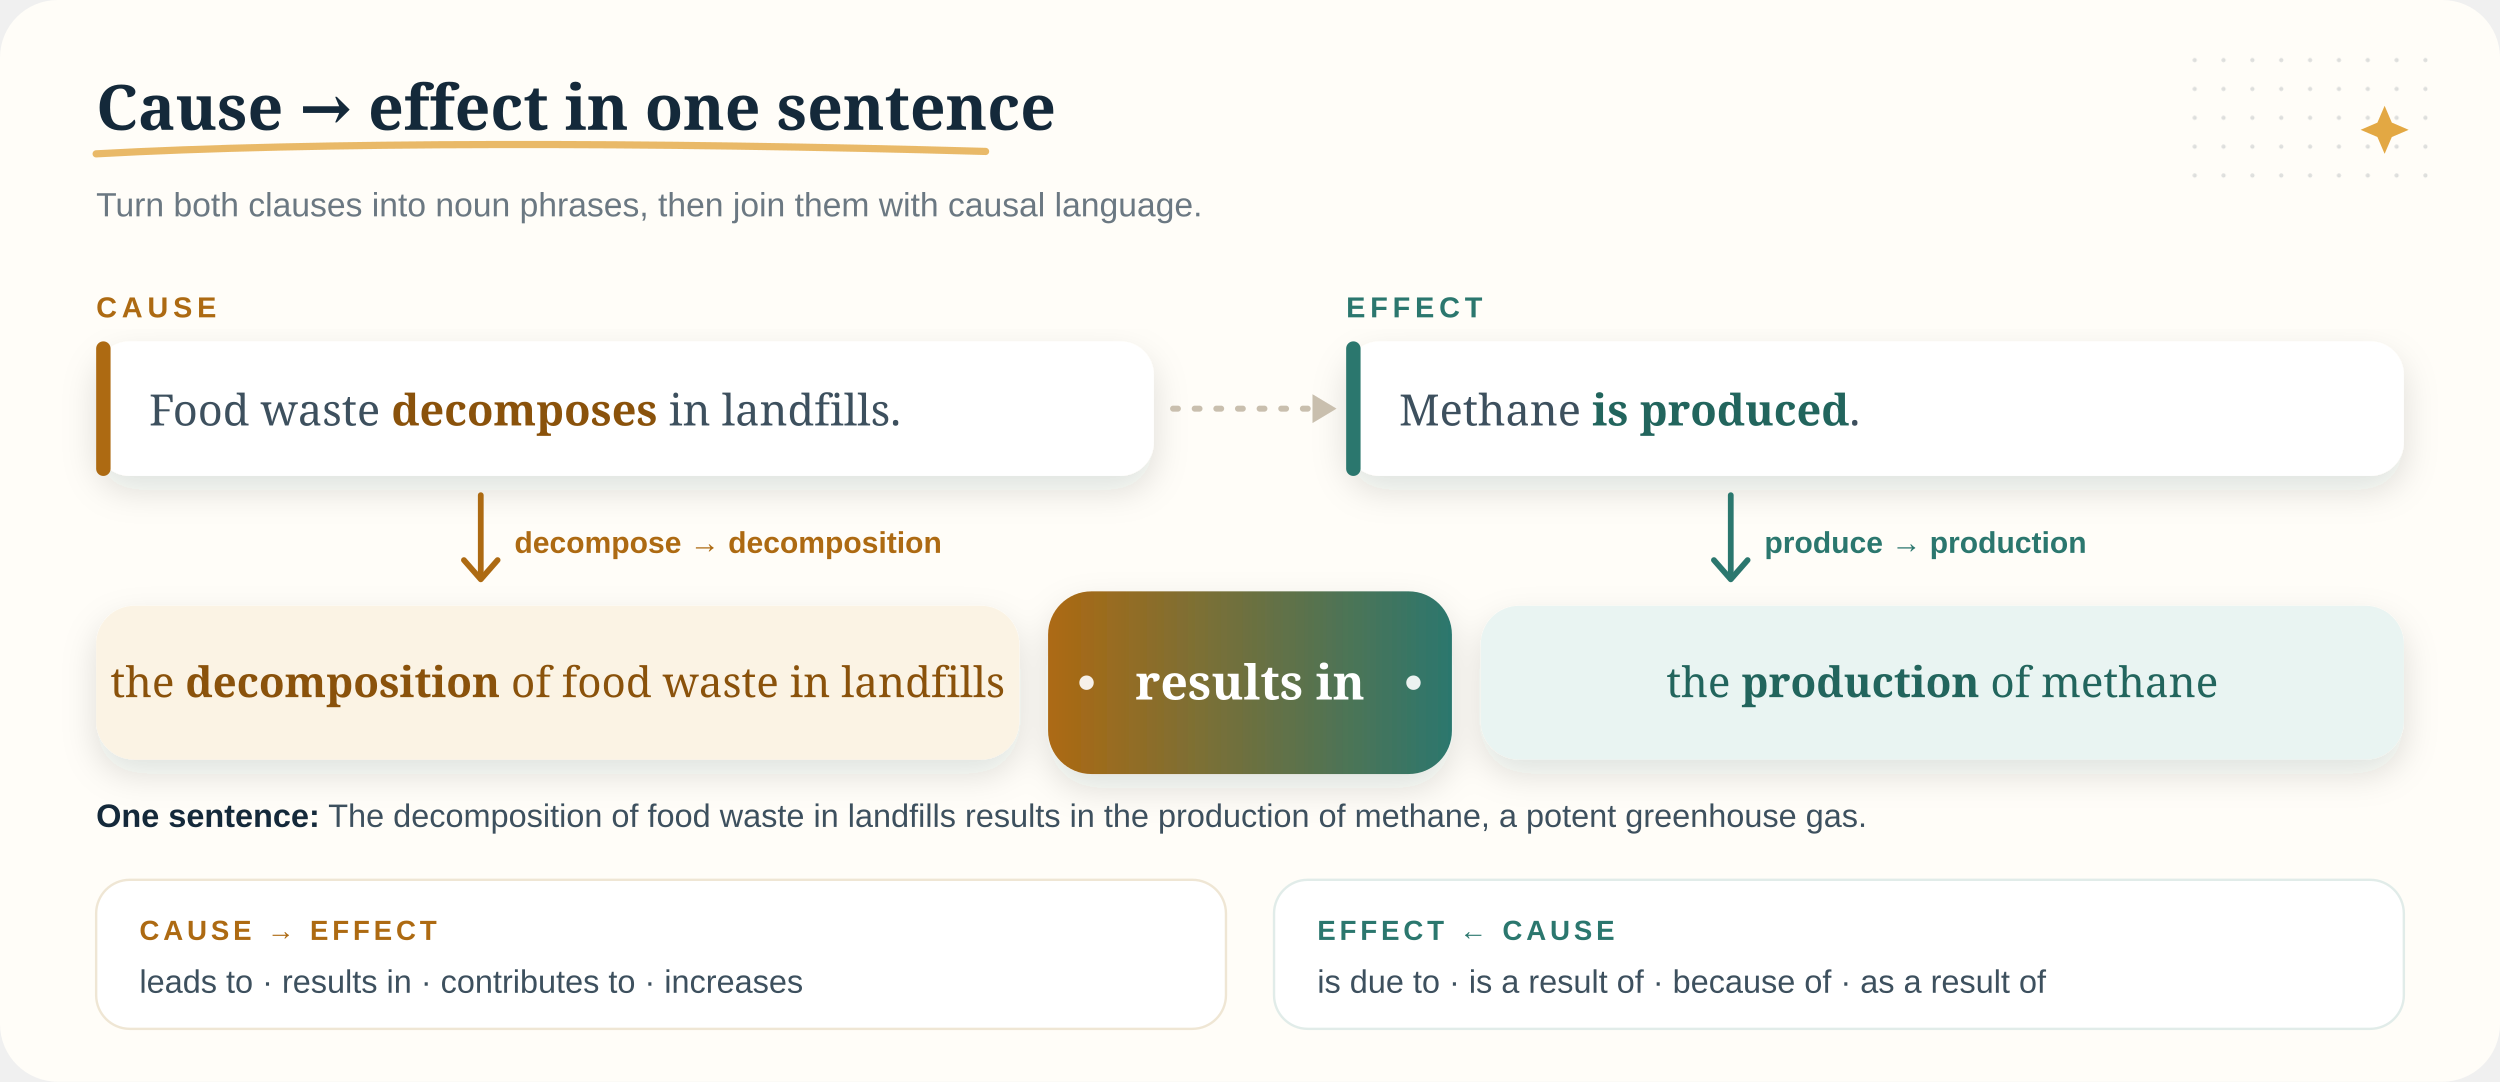
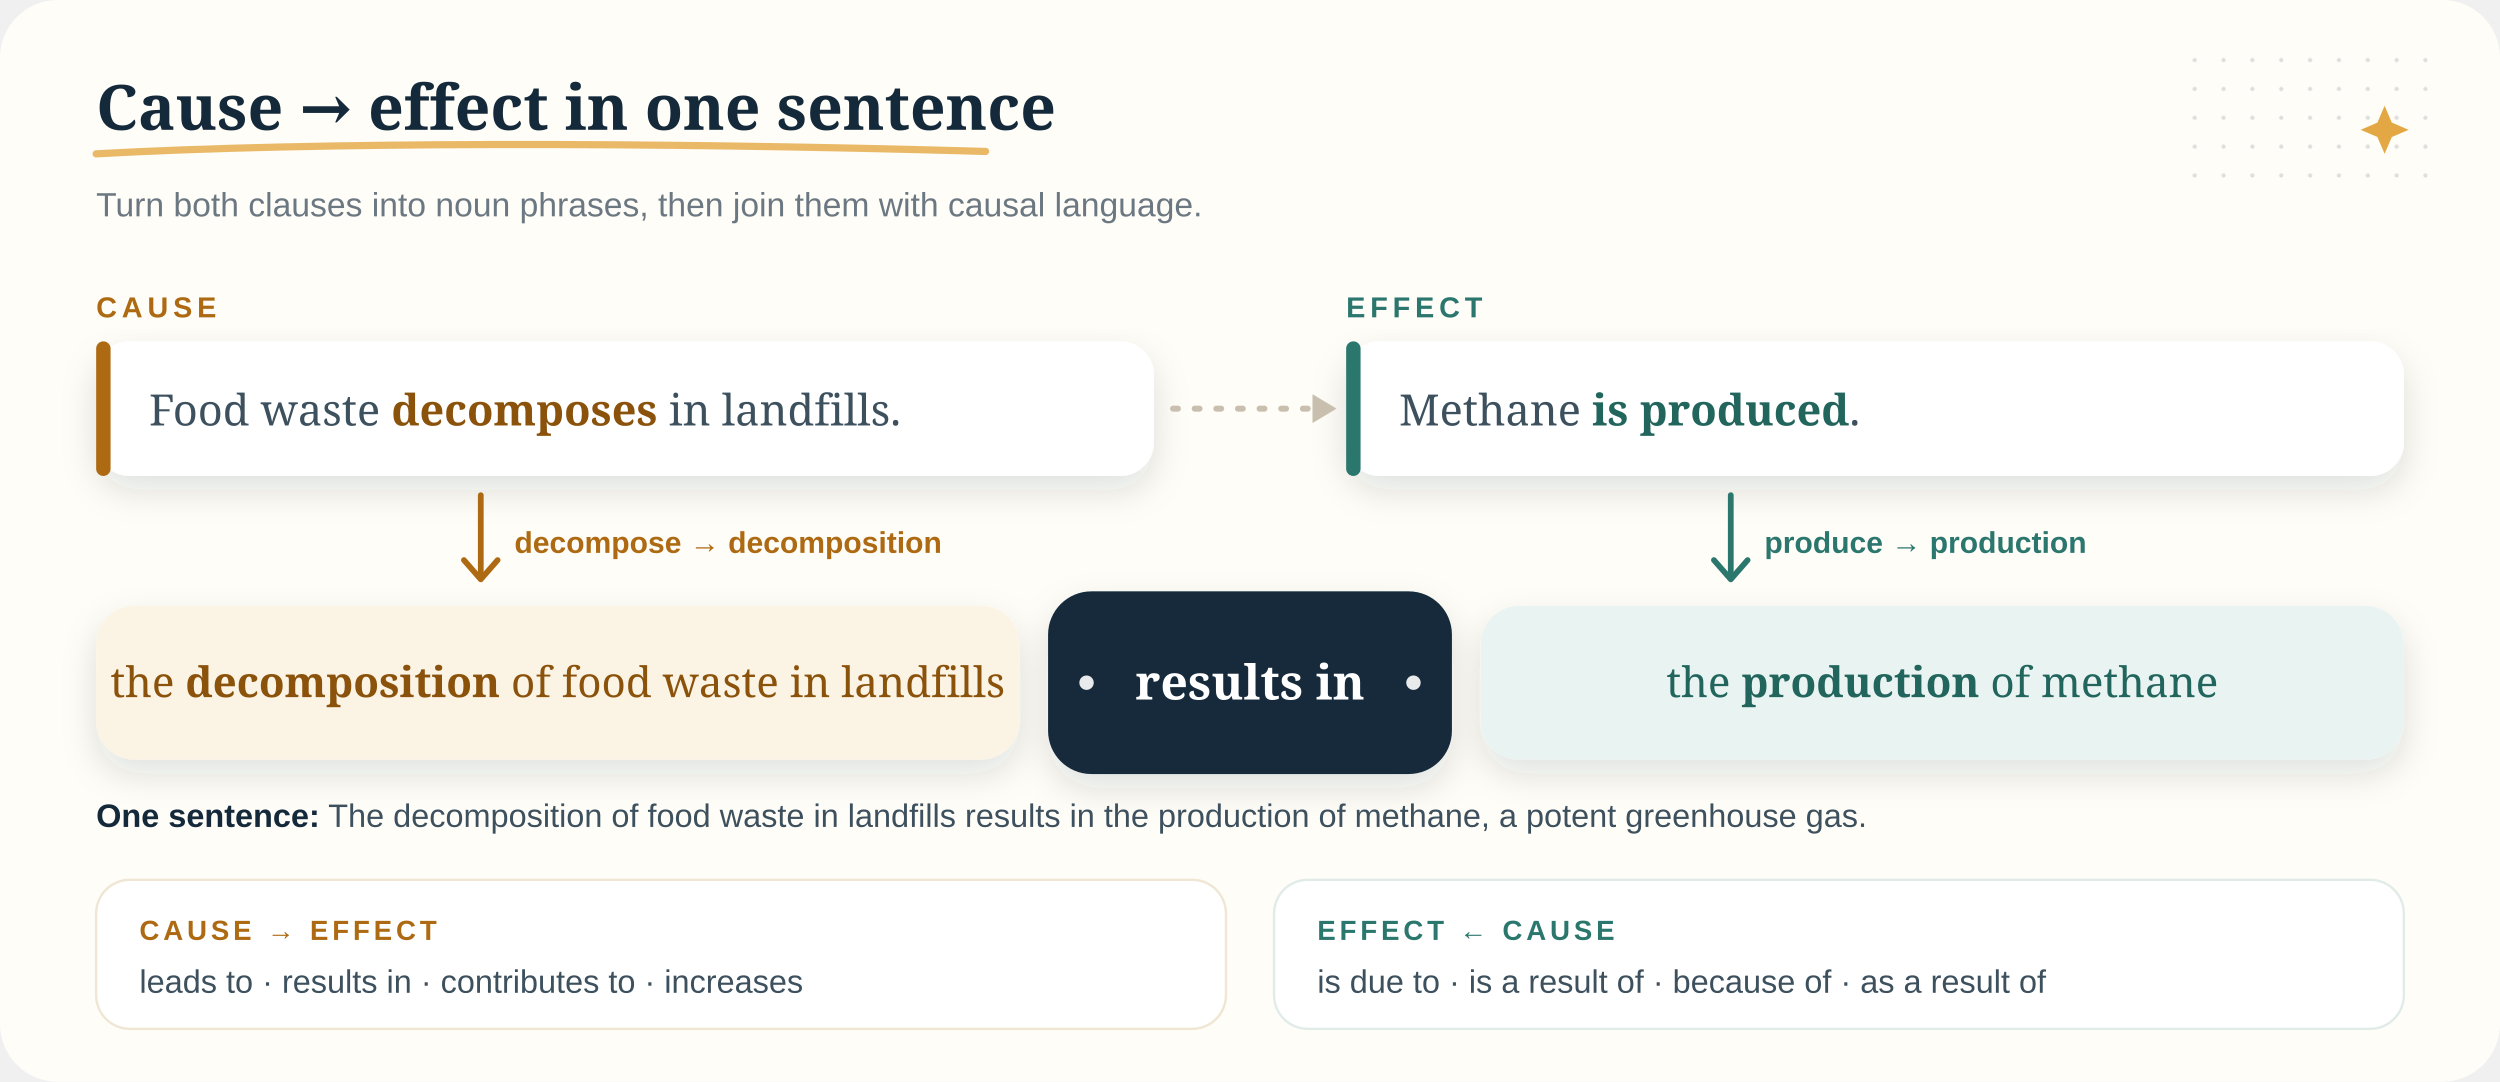
<svg xmlns="http://www.w3.org/2000/svg" viewBox="0 0 1040 450" font-family="Manrope, 'Segoe UI', Arial, sans-serif" role="img" aria-labelledby="cet">
  <defs>
    <filter id="sh" x="-20%" y="-20%" width="140%" height="160%">
      <feDropShadow dx="0" dy="6" stdDeviation="7" flood-color="#14293a" flood-opacity=".13" />
    </filter>
    <pattern id="dots" width="12" height="12" patternUnits="userSpaceOnUse">
      <circle cx="1" cy="1" r=".9" fill="#14293a" opacity=".14" />
    </pattern>
-     <linearGradient id="chain" x1="0" x2="1">
-       <stop offset="0" stop-color="#ad6a12" />
-       <stop offset="1" stop-color="#2b776e" />
-     </linearGradient>
  </defs>
  <rect width="1040" height="450" rx="24" fill="#fffdf8" />
  <rect x="910" y="22" width="100" height="56" fill="url(#dots)" />
  <text x="40" y="54" font-family="Fraunces, Georgia, serif" font-size="26" font-weight="600" fill="#14293a">Cause → effect in one sentence</text>
  <path d="M40 64c90-5 230-5 370-1" stroke="#e3a843" stroke-width="3" fill="none" stroke-linecap="round" opacity=".8" />
  <text x="40" y="90" font-size="14" fill="#6b7882">Turn both clauses into noun phrases, then join them with causal language.</text>
  <g font-size="12" font-weight="800" letter-spacing="2">
    <text x="40" y="132" fill="#ad6a12">CAUSE</text>
    <text x="560" y="132" fill="#2b776e">EFFECT</text>
  </g>
  <g filter="url(#sh)">
    <rect x="40" y="142" width="440" height="56" rx="14" fill="#fff" />
    <rect x="560" y="142" width="440" height="56" rx="14" fill="#fff" />
  </g>
  <rect x="40" y="142" width="6" height="56" rx="3" fill="#ad6a12" />
  <rect x="560" y="142" width="6" height="56" rx="3" fill="#2b776e" />
  <g font-family="Fraunces, Georgia, serif" font-size="18" fill="#3d505e">
    <text x="62" y="177">Food waste <tspan fill="#8a520b" font-weight="600">decomposes</tspan> in landfills.</text>
    <text x="582" y="177">Methane <tspan fill="#22655d" font-weight="600">is produced</tspan>.</text>
  </g>
  <path d="M488 170h60" stroke="#c9bfae" stroke-width="2.5" stroke-dasharray="2 7" stroke-linecap="round" />
  <path d="M546 164l10 6-10 6z" fill="#c9bfae" />
  <g fill="none" stroke-width="2.4" stroke-linecap="round" stroke-linejoin="round">
    <path d="M200 206v34" stroke="#ad6a12" />
    <path d="M193 233l7 8 7-8" stroke="#ad6a12" />
    <path d="M720 206v34" stroke="#2b776e" />
    <path d="M713 233l7 8 7-8" stroke="#2b776e" />
  </g>
  <g font-size="12.5" font-weight="700">
    <text x="214" y="230" fill="#ad6a12">decompose → decomposition</text>
    <text x="734" y="230" fill="#2b776e">produce → production</text>
  </g>
  <g filter="url(#sh)">
    <rect x="40" y="252" width="384" height="64" rx="16" fill="#fbf3e4" />
-     <rect x="436" y="246" width="168" height="76" rx="18" fill="url(#chain)" />
+     <rect x="436" y="246" width="168" height="76" rx="18" fill="#14293a" />
    <rect x="616" y="252" width="384" height="64" rx="16" fill="#e9f4f2" />
  </g>
  <g font-family="Fraunces, Georgia, serif" font-size="17.5" text-anchor="middle">
    <text x="232" y="290" fill="#8a520b">the <tspan font-weight="600">decomposition</tspan> of food waste in landfills</text>
    <text x="520" y="291" fill="#fff" font-weight="600" font-size="20">results in</text>
    <text x="808" y="290" fill="#22655d">the <tspan font-weight="600">production</tspan> of methane</text>
  </g>
  <g fill="#fff" opacity=".9">
    <circle cx="452" cy="284" r="3" />
    <circle cx="588" cy="284" r="3" />
  </g>
  <text x="40" y="344" font-size="13.5" fill="#3d505e">
    <tspan font-weight="800" fill="#14293a">One sentence:</tspan> The decomposition of food waste in landfills results in the production of methane, a potent greenhouse gas.</text>
  <g transform="translate(40 366)">
    <rect width="470" height="62" rx="14" fill="#fff" stroke="#efe6d4" />
    <text x="18" y="25" font-size="11.5" font-weight="800" letter-spacing="1.6" fill="#ad6a12">CAUSE → EFFECT</text>
    <text x="18" y="47" font-size="13.5" fill="#3d505e">leads to · results in · contributes to · increases</text>
  </g>
  <g transform="translate(530 366)">
    <rect width="470" height="62" rx="14" fill="#fff" stroke="#e1ece9" />
    <text x="18" y="25" font-size="11.5" font-weight="800" letter-spacing="1.6" fill="#2b776e">EFFECT ← CAUSE</text>
    <text x="18" y="47" font-size="13.5" fill="#3d505e">is due to · is a result of · because of · as a result of</text>
  </g>
  <path d="M992 44l3 7 7 3-7 3-3 7-3-7-7-3 7-3z" fill="#e3a843" />
</svg>
